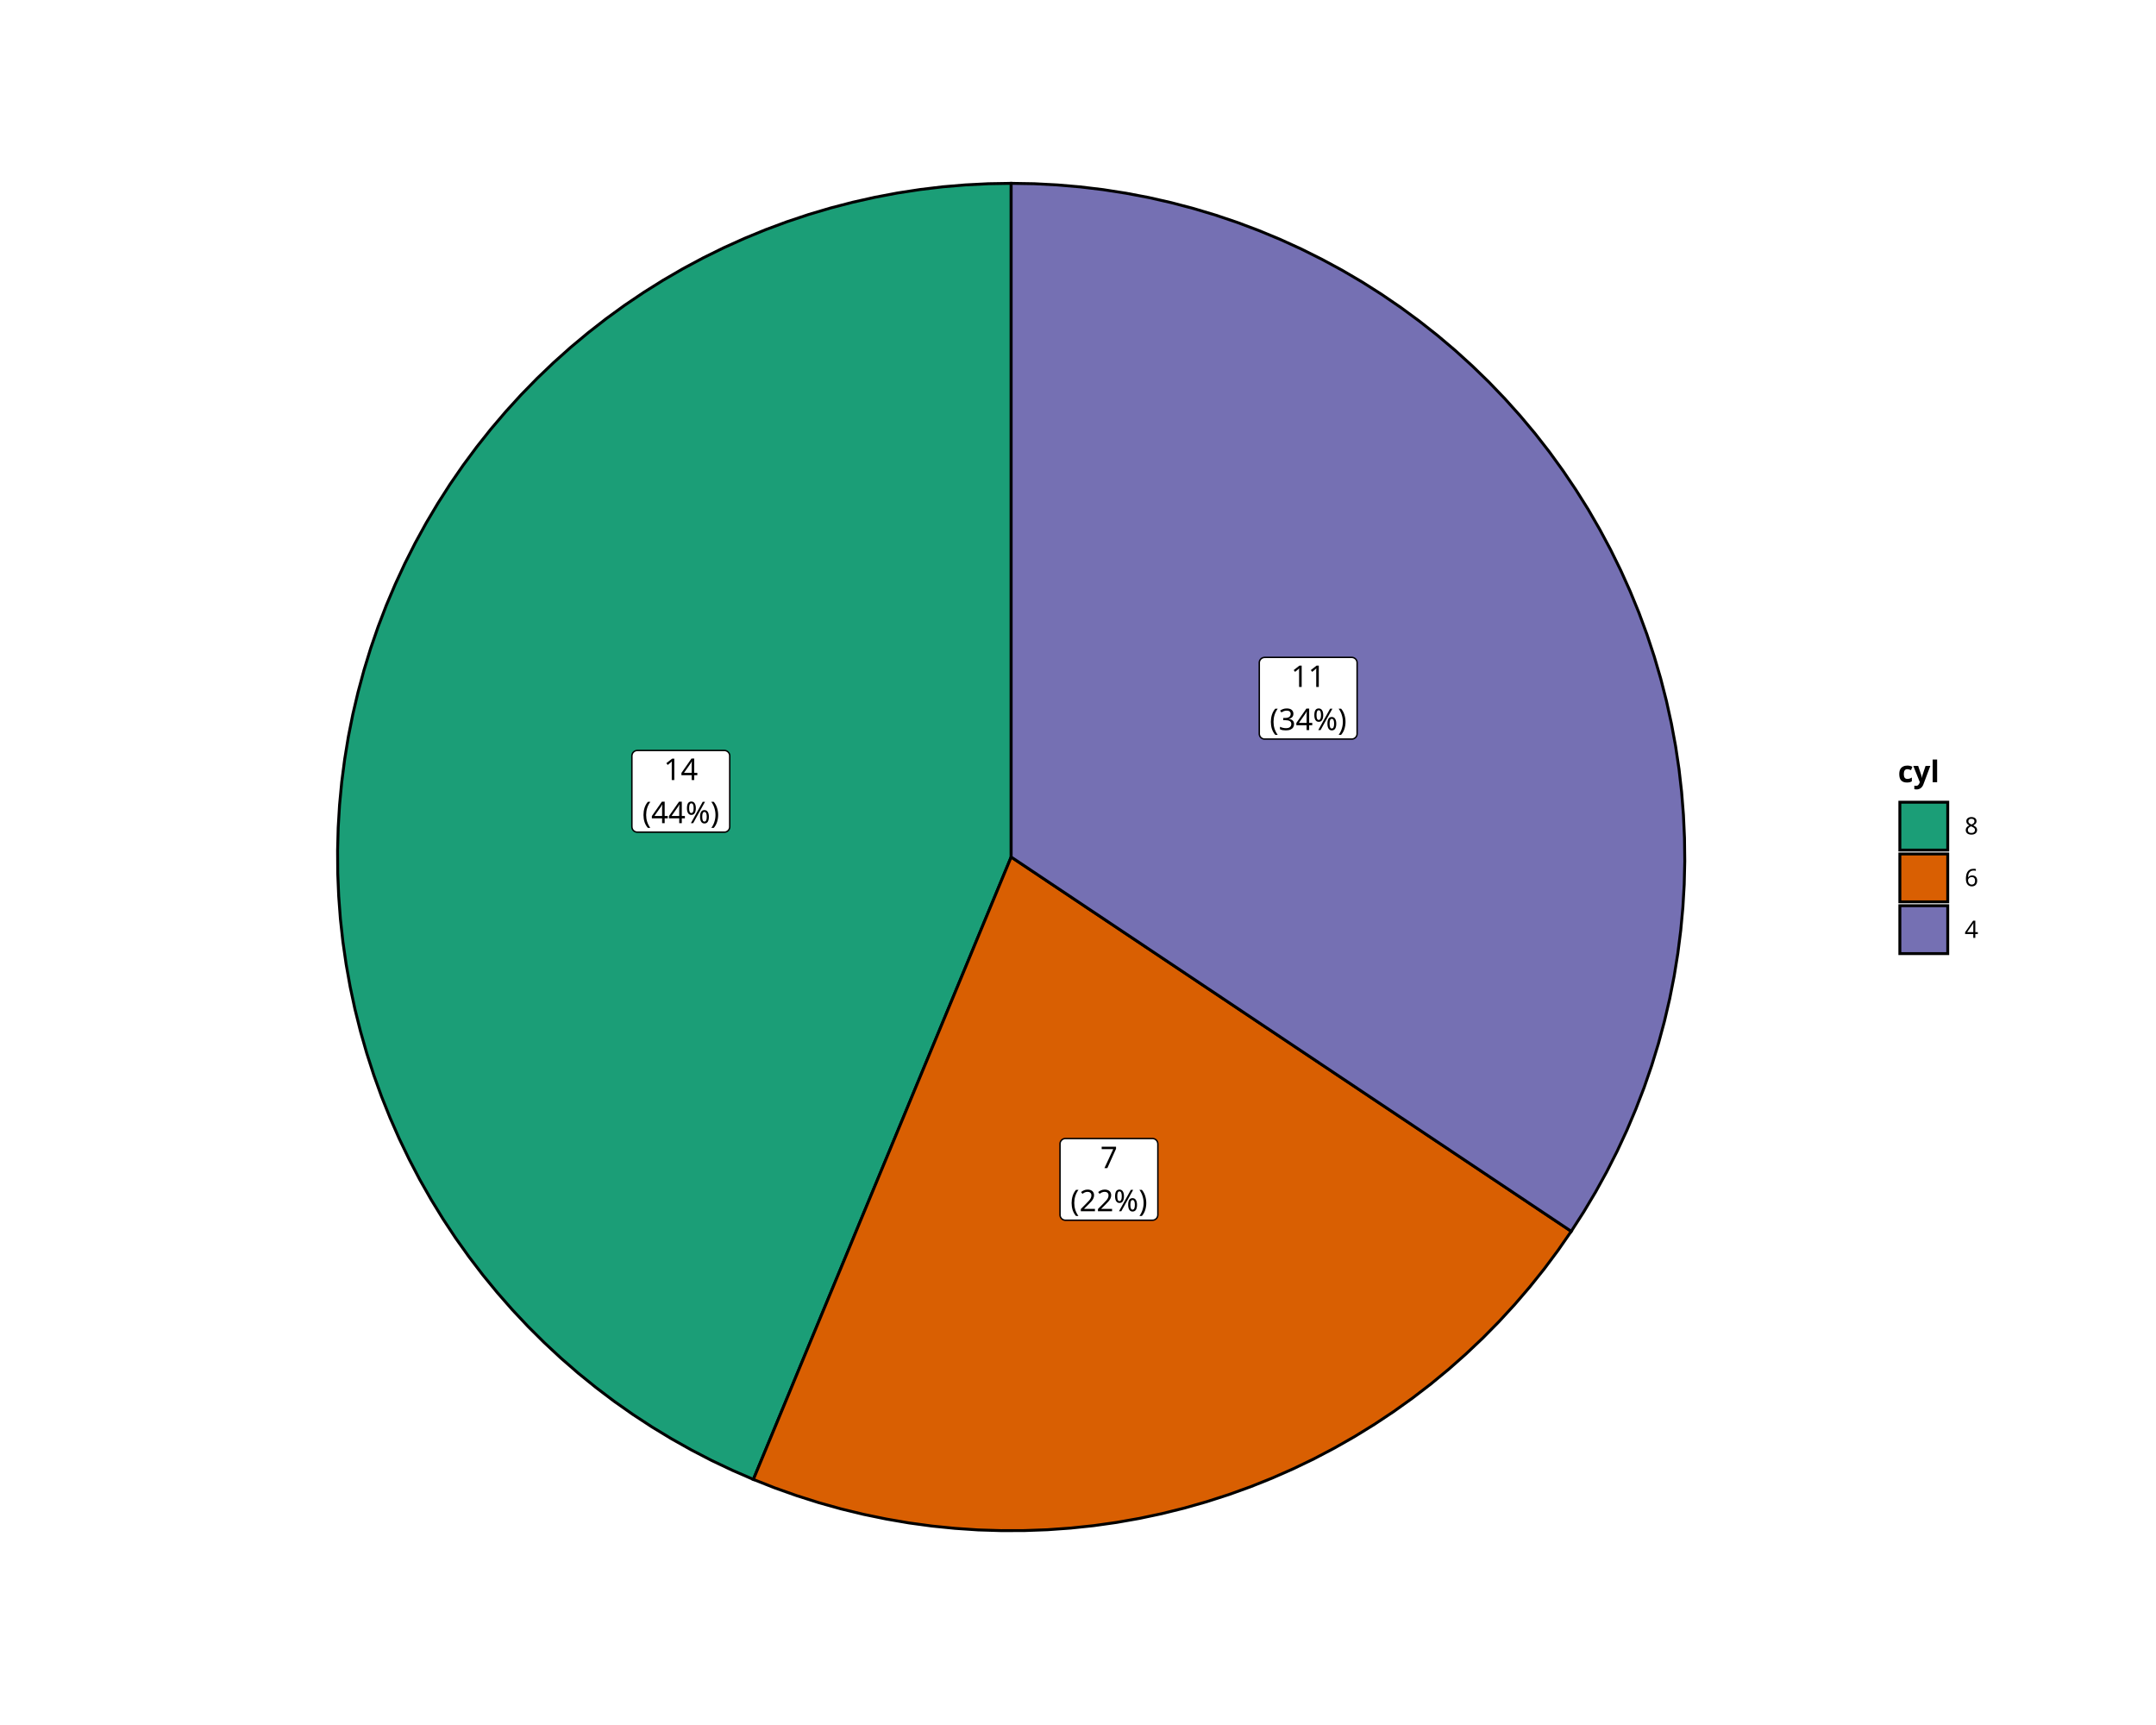
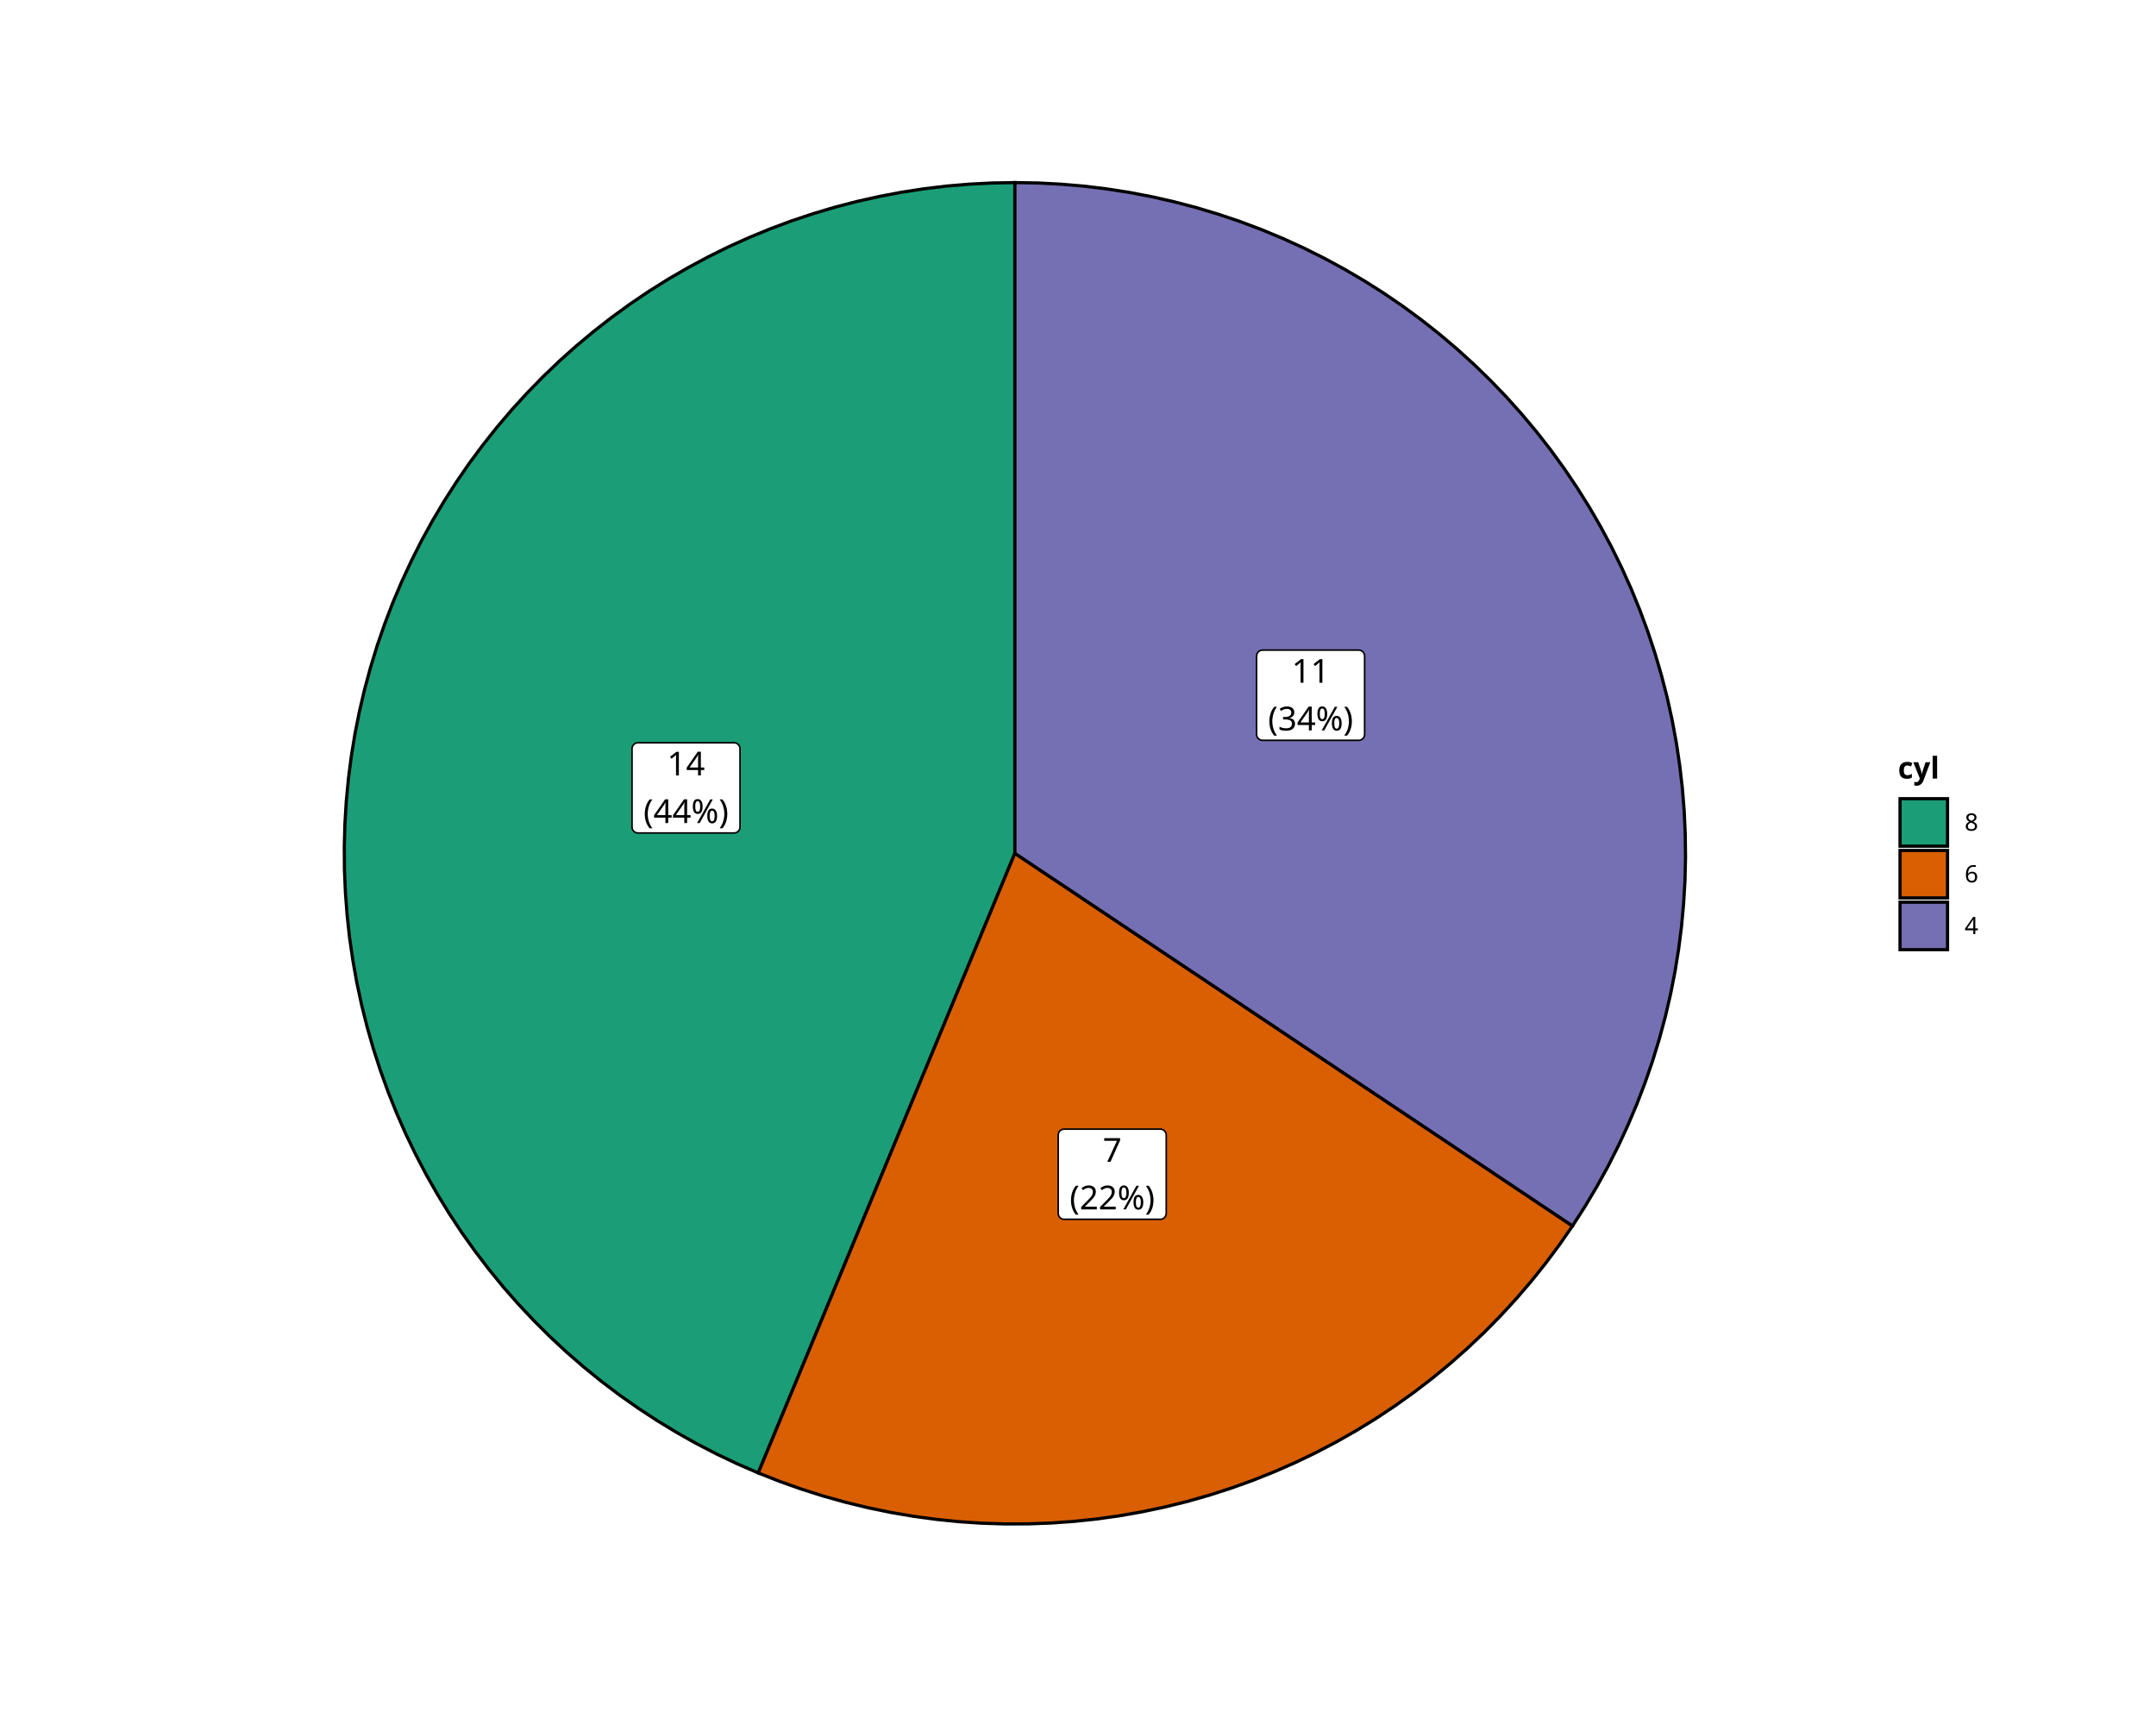
<svg xmlns="http://www.w3.org/2000/svg" class="svglite" data-engine-version="2.0" width="720.00pt" height="576.00pt" viewBox="0 0 720.00 576.00">
  <defs>
    <style type="text/css">
    .svglite line, .svglite polyline, .svglite polygon, .svglite path, .svglite rect, .svglite circle {
      fill: none;
      stroke: #000000;
      stroke-linecap: round;
      stroke-linejoin: round;
      stroke-miterlimit: 10.00;
    }
  </style>
  </defs>
  <rect width="100%" height="100%" style="stroke: none; fill: #FFFFFF;" />
  <defs>
    <clipPath id="cpMC4wMHw3MjAuMDB8MC4wMHw1NzYuMDA=">
      <rect x="0.00" y="0.00" width="720.00" height="576.00" />
    </clipPath>
  </defs>
  <g clip-path="url(#cpMC4wMHw3MjAuMDB8MC4wMHw1NzYuMDA=)">
</g>
  <defs>
    <clipPath id="cpNDkuNTF8NjcwLjQ5fDAuMDB8NTc2LjAw">
      <rect x="49.51" y="0.00" width="620.98" height="576.00" />
    </clipPath>
  </defs>
  <g clip-path="url(#cpNDkuNTF8NjcwLjQ5fDAuMDB8NTc2LjAw)">
    <rect x="49.51" y="0.00" width="620.98" height="576.00" style="stroke-width: 0.97; stroke: #FFFFFF; fill: #FFFFFF;" />
  </g>
  <g clip-path="url(#cpMC4wMHw3MjAuMDB8MC4wMHw1NzYuMDA=)">
</g>
  <defs>
-     <clipPath id="cpNTYuNDl8NjE4Ljg3fDQuOTh8NTY3LjM3">
-       <rect x="56.49" y="4.98" width="562.38" height="562.38" />
+     <clipPath id="cpNTguOTh8NjE4Ljg3fDQuOTh8NTY0Ljg3">
+       <rect x="58.98" y="4.98" width="559.89" height="559.89" />
    </clipPath>
  </defs>
-   <g clip-path="url(#cpNTYuNDl8NjE4Ljg3fDQuOTh8NTY3LjM3)">
-     <rect x="56.49" y="4.98" width="562.38" height="562.38" style="stroke-width: 0.97; stroke: none; fill: #FFFFFF;" />
-     <polygon points="337.68,286.17 337.68,278.42 337.68,270.66 337.68,262.90 337.68,255.15 337.68,247.39 337.68,239.63 337.68,231.87 337.68,224.12 337.68,216.36 337.68,208.60 337.68,200.85 337.68,193.09 337.68,185.33 337.68,177.58 337.68,169.82 337.68,162.06 337.68,154.30 337.68,146.55 337.68,138.79 337.68,131.03 337.68,123.28 337.68,115.52 337.68,107.76 337.68,100.00 337.68,92.25 337.68,84.49 337.68,76.73 337.68,68.98 337.68,61.22 330.05,61.35 322.42,61.74 314.81,62.38 307.23,63.29 299.69,64.45 292.19,65.87 284.74,67.54 277.35,69.46 270.03,71.63 262.79,74.05 255.64,76.71 248.58,79.62 241.62,82.76 234.77,86.14 228.05,89.74 221.44,93.58 214.98,97.63 208.65,101.90 202.47,106.39 196.45,111.08 190.59,115.97 184.90,121.06 179.38,126.34 174.05,131.80 168.91,137.44 163.96,143.25 159.21,149.23 154.67,155.36 150.33,161.65 146.22,168.08 142.32,174.64 138.65,181.34 135.21,188.15 132.00,195.08 129.02,202.11 126.29,209.23 123.80,216.45 121.56,223.75 119.57,231.12 117.82,238.55 116.33,246.04 115.10,253.57 114.12,261.14 113.40,268.74 112.94,276.36 112.74,283.99 112.79,291.63 113.11,299.25 113.68,306.87 114.51,314.45 115.60,322.01 116.94,329.52 118.54,336.99 120.39,344.40 122.49,351.73 124.84,359.00 127.43,366.18 130.27,373.27 133.34,380.25 136.65,387.13 140.19,393.90 143.96,400.53 147.95,407.04 152.16,413.41 156.59,419.63 161.22,425.70 166.06,431.60 171.09,437.34 176.32,442.91 181.73,448.29 187.32,453.49 193.08,458.50 199.01,463.30 205.10,467.91 211.34,472.30 217.73,476.48 224.26,480.44 230.92,484.18 237.69,487.69 244.59,490.96 251.59,494.00 254.56,486.84 257.53,479.67 260.50,472.50 263.47,465.34 266.43,458.17 269.40,451.00 272.37,443.84 275.34,436.67 278.31,429.50 281.28,422.34 284.25,415.17 287.21,408.00 290.18,400.84 293.15,393.67 296.12,386.51 299.09,379.34 302.06,372.17 305.02,365.01 307.99,357.84 310.96,350.67 313.93,343.51 316.90,336.34 319.87,329.17 322.84,322.01 325.80,314.84 328.77,307.67 331.74,300.51 334.71,293.34 337.68,286.17 " style="stroke-width: 0.97; stroke-linecap: butt; stroke-linejoin: miter; fill: #1B9E77;" />
-     <polygon points="337.68,286.17 334.71,293.34 331.74,300.51 328.77,307.67 325.80,314.84 322.84,322.01 319.87,329.17 316.90,336.34 313.93,343.51 310.96,350.67 307.99,357.84 305.02,365.01 302.06,372.17 299.09,379.34 296.12,386.51 293.15,393.67 290.18,400.84 287.21,408.00 284.25,415.17 281.28,422.34 278.31,429.50 275.34,436.67 272.37,443.84 269.40,451.00 266.43,458.17 263.47,465.34 260.50,472.50 257.53,479.67 254.56,486.84 251.59,494.00 258.78,496.84 266.07,499.42 273.44,501.76 280.88,503.84 288.39,505.66 295.96,507.22 303.58,508.53 311.24,509.57 318.93,510.34 326.64,510.86 334.37,511.10 342.09,511.08 349.82,510.80 357.53,510.25 365.21,509.44 372.87,508.36 380.48,507.02 388.04,505.42 395.54,503.56 402.98,501.44 410.34,499.07 417.61,496.45 424.78,493.58 431.86,490.46 438.82,487.11 445.66,483.51 452.38,479.69 458.96,475.63 465.40,471.35 471.68,466.86 477.81,462.15 483.77,457.23 489.56,452.11 495.18,446.79 500.60,441.29 505.83,435.60 510.87,429.73 515.70,423.70 520.32,417.50 524.72,411.15 518.27,406.84 511.82,402.53 505.37,398.22 498.92,393.91 492.47,389.60 486.02,385.29 479.57,380.98 473.12,376.67 466.67,372.36 460.22,368.06 453.77,363.75 447.32,359.44 440.87,355.13 434.42,350.82 427.97,346.51 421.52,342.20 415.07,337.89 408.63,333.58 402.18,329.27 395.73,324.96 389.28,320.65 382.83,316.34 376.38,312.03 369.93,307.72 363.48,303.41 357.03,299.10 350.58,294.79 344.13,290.48 337.68,286.17 " style="stroke-width: 0.97; stroke-linecap: butt; stroke-linejoin: miter; fill: #D95F02;" />
-     <polygon points="337.68,286.17 344.13,290.48 350.58,294.79 357.03,299.10 363.48,303.41 369.93,307.72 376.38,312.03 382.83,316.34 389.28,320.65 395.73,324.96 402.18,329.27 408.63,333.58 415.07,337.89 421.52,342.20 427.97,346.51 434.42,350.82 440.87,355.13 447.32,359.44 453.77,363.75 460.22,368.06 466.67,372.36 473.12,376.67 479.57,380.98 486.02,385.29 492.47,389.60 498.92,393.91 505.37,398.22 511.82,402.53 518.27,406.84 524.72,411.15 528.89,404.67 532.84,398.04 536.56,391.29 540.05,384.41 543.30,377.41 546.30,370.31 549.07,363.11 551.58,355.82 553.84,348.45 555.85,341.00 557.60,333.49 559.09,325.93 560.32,318.31 561.29,310.66 562.00,302.98 562.45,295.29 562.63,287.58 562.54,279.86 562.19,272.16 561.58,264.47 560.71,256.81 559.57,249.18 558.17,241.60 556.51,234.07 554.60,226.60 552.43,219.20 550.01,211.88 547.34,204.64 544.42,197.50 541.26,190.47 537.86,183.55 534.22,176.75 530.36,170.07 526.26,163.54 521.95,157.15 517.42,150.90 512.68,144.82 507.73,138.91 502.58,133.17 497.24,127.60 491.71,122.23 486.00,117.04 480.12,112.06 474.06,107.28 467.85,102.71 461.49,98.36 454.98,94.22 448.33,90.31 441.55,86.64 434.65,83.19 427.64,79.99 420.52,77.03 413.30,74.31 405.99,71.84 398.60,69.63 391.15,67.67 383.63,65.96 376.05,64.52 368.43,63.33 360.77,62.41 353.09,61.75 345.39,61.35 337.68,61.22 337.68,68.98 337.68,76.73 337.68,84.49 337.68,92.25 337.68,100.00 337.68,107.76 337.68,115.52 337.68,123.28 337.68,131.03 337.68,138.79 337.68,146.55 337.68,154.30 337.68,162.06 337.68,169.82 337.68,177.58 337.68,185.33 337.68,193.09 337.68,200.85 337.68,208.60 337.68,216.36 337.68,224.12 337.68,231.87 337.68,239.63 337.68,247.39 337.68,255.15 337.68,262.90 337.68,270.66 337.68,278.42 337.68,286.17 " style="stroke-width: 0.97; stroke-linecap: butt; stroke-linejoin: miter; fill: #7570B3;" />
-     <polygon points="212.82,277.87 241.90,277.87 241.83,277.87 242.12,277.86 242.40,277.80 242.67,277.70 242.92,277.55 243.15,277.37 243.34,277.15 243.49,276.91 243.61,276.64 243.68,276.36 243.70,276.07 243.70,276.07 243.70,252.39 243.70,252.39 243.68,252.10 243.61,251.82 243.49,251.55 243.34,251.31 243.15,251.09 242.92,250.91 242.67,250.76 242.40,250.66 242.12,250.60 241.90,250.59 212.82,250.59 213.04,250.60 212.75,250.59 212.46,250.63 212.19,250.71 211.92,250.83 211.69,250.99 211.48,251.20 211.30,251.43 211.17,251.68 211.08,251.96 211.03,252.24 211.02,252.39 211.02,276.07 211.03,275.93 211.03,276.22 211.08,276.50 211.17,276.78 211.30,277.03 211.48,277.26 211.69,277.47 211.92,277.63 212.19,277.75 212.46,277.83 212.75,277.87 " style="stroke-width: 0.48; fill: #FFFFFF;" />
-     <text x="227.36" y="260.47" text-anchor="middle" style="font-size: 10.00px; font-family: sans;" textLength="11.12px" lengthAdjust="spacingAndGlyphs">14</text>
-     <text x="227.36" y="274.87" text-anchor="middle" style="font-size: 10.00px; font-family: sans;" textLength="26.68px" lengthAdjust="spacingAndGlyphs">(44%)</text>
-     <polygon points="355.79,407.45 384.87,407.45 384.79,407.45 385.08,407.43 385.37,407.38 385.64,407.27 385.89,407.13 386.11,406.95 386.31,406.73 386.46,406.48 386.57,406.22 386.64,405.94 386.67,405.65 386.67,405.65 386.67,381.97 386.67,381.97 386.64,381.68 386.57,381.40 386.46,381.13 386.31,380.88 386.11,380.67 385.89,380.48 385.64,380.34 385.37,380.24 385.08,380.18 384.87,380.17 355.79,380.17 356.01,380.18 355.72,380.17 355.43,380.20 355.15,380.28 354.89,380.41 354.65,380.57 354.44,380.77 354.27,381.00 354.13,381.26 354.04,381.54 354.00,381.82 353.99,381.97 353.99,405.65 354.00,405.50 354.00,405.79 354.04,406.08 354.13,406.35 354.27,406.61 354.44,406.84 354.65,407.04 354.89,407.21 355.15,407.33 355.43,407.41 355.72,407.45 " style="stroke-width: 0.48; fill: #FFFFFF;" />
-     <text x="370.33" y="390.05" text-anchor="middle" style="font-size: 10.00px; font-family: sans;" textLength="5.56px" lengthAdjust="spacingAndGlyphs">7</text>
-     <text x="370.33" y="404.45" text-anchor="middle" style="font-size: 10.00px; font-family: sans;" textLength="26.68px" lengthAdjust="spacingAndGlyphs">(22%)</text>
-     <polygon points="422.34,246.79 451.41,246.79 451.34,246.79 451.63,246.78 451.91,246.72 452.18,246.62 452.43,246.47 452.66,246.29 452.85,246.07 453.01,245.83 453.12,245.56 453.19,245.28 453.21,244.99 453.21,244.99 453.21,221.31 453.21,221.31 453.19,221.02 453.12,220.74 453.01,220.47 452.85,220.23 452.66,220.01 452.43,219.83 452.18,219.68 451.91,219.58 451.63,219.52 451.41,219.51 422.34,219.51 422.55,219.52 422.26,219.51 421.98,219.55 421.70,219.63 421.44,219.75 421.20,219.92 420.99,220.12 420.81,220.35 420.68,220.61 420.59,220.88 420.54,221.17 420.54,221.31 420.54,244.99 420.54,244.85 420.54,245.14 420.59,245.42 420.68,245.70 420.81,245.96 420.99,246.19 421.20,246.39 421.44,246.55 421.70,246.68 421.98,246.76 422.26,246.79 " style="stroke-width: 0.48; fill: #FFFFFF;" />
-     <text x="436.87" y="229.39" text-anchor="middle" style="font-size: 10.00px; font-family: sans;" textLength="11.12px" lengthAdjust="spacingAndGlyphs">11</text>
-     <text x="436.87" y="243.79" text-anchor="middle" style="font-size: 10.00px; font-family: sans;" textLength="26.68px" lengthAdjust="spacingAndGlyphs">(34%)</text>
+   <g clip-path="url(#cpNTguOTh8NjE4Ljg3fDQuOTh8NTY0Ljg3)">
+     <rect x="58.98" y="4.98" width="559.89" height="559.89" style="stroke-width: 0.97; stroke: none; fill: #FFFFFF;" />
+     <polygon points="338.92,284.93 338.92,277.21 338.92,269.48 338.92,261.76 338.92,254.04 338.92,246.31 338.92,238.59 338.92,230.87 338.92,223.15 338.92,215.42 338.92,207.70 338.92,199.98 338.92,192.26 338.92,184.53 338.92,176.81 338.92,169.09 338.92,161.37 338.92,153.64 338.92,145.92 338.92,138.20 338.92,130.47 338.92,122.75 338.92,115.03 338.92,107.31 338.92,99.58 338.92,91.86 338.92,84.14 338.92,76.42 338.92,68.69 338.92,60.97 331.32,61.10 323.73,61.49 316.16,62.13 308.62,63.03 301.10,64.19 293.64,65.60 286.22,67.26 278.86,69.17 271.58,71.34 264.37,73.74 257.25,76.40 250.22,79.29 243.29,82.41 236.48,85.78 229.78,89.37 223.20,93.18 216.77,97.22 210.47,101.47 204.32,105.94 198.32,110.61 192.49,115.48 186.82,120.54 181.33,125.80 176.02,131.24 170.90,136.85 165.97,142.64 161.25,148.59 156.72,154.70 152.41,160.96 148.31,167.36 144.43,173.89 140.77,180.55 137.35,187.34 134.15,194.23 131.19,201.23 128.47,208.33 125.99,215.51 123.76,222.78 121.78,230.12 120.04,237.52 118.56,244.97 117.33,252.47 116.36,260.01 115.64,267.57 115.18,275.16 114.98,282.76 115.03,290.36 115.35,297.95 115.92,305.53 116.74,313.08 117.83,320.61 119.16,328.09 120.76,335.52 122.60,342.89 124.69,350.20 127.03,357.43 129.61,364.58 132.43,371.63 135.49,378.59 138.79,385.44 142.31,392.17 146.07,398.78 150.04,405.26 154.23,411.60 158.64,417.79 163.25,423.83 168.06,429.72 173.07,435.43 178.28,440.97 183.66,446.33 189.23,451.51 194.97,456.49 200.87,461.28 206.93,465.86 213.15,470.23 219.51,474.39 226.01,478.34 232.63,482.06 239.38,485.55 246.25,488.81 253.22,491.84 256.17,484.70 259.13,477.57 262.08,470.43 265.04,463.30 268.00,456.16 270.95,449.03 273.91,441.89 276.86,434.76 279.82,427.62 282.77,420.49 285.73,413.35 288.68,406.22 291.64,399.09 294.59,391.95 297.55,384.82 300.50,377.68 303.46,370.55 306.41,363.41 309.37,356.28 312.33,349.14 315.28,342.01 318.24,334.87 321.19,327.74 324.15,320.60 327.10,313.47 330.06,306.33 333.01,299.20 335.97,292.06 338.92,284.93 " style="stroke-width: 1.07; stroke-linecap: butt; stroke-linejoin: miter; fill: #1B9E77;" />
+     <polygon points="338.92,284.93 335.97,292.06 333.01,299.20 330.06,306.33 327.10,313.47 324.15,320.60 321.19,327.74 318.24,334.87 315.28,342.01 312.33,349.14 309.37,356.28 306.41,363.41 303.46,370.55 300.50,377.68 297.55,384.82 294.59,391.95 291.64,399.09 288.68,406.22 285.73,413.35 282.77,420.49 279.82,427.62 276.86,434.76 273.91,441.89 270.95,449.03 268.00,456.16 265.04,463.30 262.08,470.43 259.13,477.57 256.17,484.70 253.22,491.84 260.38,494.66 267.63,497.23 274.96,499.56 282.38,501.63 289.85,503.44 297.39,505.00 304.98,506.30 312.60,507.33 320.26,508.11 327.93,508.62 335.63,508.86 343.32,508.84 351.01,508.56 358.69,508.01 366.34,507.20 373.96,506.13 381.54,504.79 389.06,503.20 396.53,501.35 403.93,499.24 411.26,496.88 418.50,494.27 425.64,491.41 432.69,488.31 439.62,484.97 446.43,481.39 453.12,477.59 459.67,473.55 466.08,469.29 472.33,464.81 478.44,460.12 484.37,455.23 490.14,450.13 495.72,444.84 501.12,439.36 506.33,433.69 511.35,427.85 516.15,421.85 520.75,415.68 525.14,409.35 518.72,405.06 512.29,400.77 505.87,396.48 499.45,392.19 493.03,387.90 486.61,383.61 480.19,379.32 473.77,375.03 467.35,370.74 460.93,366.45 454.50,362.16 448.08,357.87 441.66,353.58 435.24,349.29 428.82,344.99 422.40,340.70 415.98,336.41 409.56,332.12 403.14,327.83 396.71,323.54 390.29,319.25 383.87,314.96 377.45,310.67 371.03,306.38 364.61,302.09 358.19,297.80 351.77,293.51 345.34,289.22 338.92,284.93 " style="stroke-width: 1.07; stroke-linecap: butt; stroke-linejoin: miter; fill: #D95F02;" />
+     <polygon points="338.92,284.93 345.34,289.22 351.77,293.51 358.19,297.80 364.61,302.09 371.03,306.38 377.45,310.67 383.87,314.96 390.29,319.25 396.71,323.54 403.14,327.83 409.56,332.12 415.98,336.41 422.40,340.70 428.82,344.99 435.24,349.29 441.66,353.58 448.08,357.87 454.50,362.16 460.93,366.45 467.35,370.74 473.77,375.03 480.19,379.32 486.61,383.61 493.03,387.90 499.45,392.19 505.87,396.48 512.29,400.77 518.72,405.06 525.14,409.35 529.29,402.90 533.22,396.30 536.93,389.58 540.40,382.73 543.63,375.76 546.63,368.69 549.37,361.53 551.88,354.27 554.13,346.93 556.13,339.51 557.87,332.04 559.36,324.50 560.58,316.93 561.55,309.31 562.25,301.66 562.70,294.00 562.88,286.32 562.79,278.65 562.45,270.98 561.84,263.32 560.96,255.70 559.83,248.10 558.44,240.55 556.79,233.05 554.88,225.62 552.72,218.25 550.31,210.96 547.65,203.76 544.75,196.65 541.60,189.65 538.22,182.76 534.60,175.99 530.75,169.34 526.67,162.84 522.38,156.47 517.87,150.26 513.15,144.20 508.22,138.32 503.10,132.60 497.78,127.06 492.27,121.71 486.59,116.55 480.73,111.59 474.71,106.83 468.52,102.28 462.18,97.94 455.70,93.83 449.08,89.94 442.34,86.28 435.47,82.85 428.48,79.66 421.39,76.71 414.21,74.00 406.93,71.55 399.58,69.34 392.15,67.39 384.67,65.69 377.13,64.25 369.54,63.07 361.92,62.15 354.27,61.50 346.60,61.10 338.92,60.97 338.92,68.69 338.92,76.42 338.92,84.14 338.92,91.86 338.92,99.58 338.92,107.31 338.92,115.03 338.92,122.75 338.92,130.47 338.92,138.20 338.92,145.92 338.92,153.64 338.92,161.37 338.92,169.09 338.92,176.81 338.92,184.53 338.92,192.26 338.92,199.98 338.92,207.70 338.92,215.42 338.92,223.15 338.92,230.87 338.92,238.59 338.92,246.31 338.92,254.04 338.92,261.76 338.92,269.48 338.92,277.21 338.92,284.93 " style="stroke-width: 1.07; stroke-linecap: butt; stroke-linejoin: miter; fill: #7570B3;" />
+     <polygon points="213.05,278.14 245.15,278.14 245.07,278.14 245.39,278.13 245.70,278.06 246.00,277.95 246.27,277.79 246.52,277.59 246.73,277.35 246.91,277.08 247.03,276.78 247.11,276.47 247.13,276.15 247.13,276.15 247.13,250.01 247.13,250.01 247.11,249.69 247.03,249.38 246.91,249.09 246.73,248.82 246.52,248.58 246.27,248.37 246.00,248.21 245.70,248.10 245.39,248.04 245.15,248.02 213.05,248.02 213.29,248.04 212.97,248.02 212.65,248.06 212.34,248.15 212.05,248.29 211.79,248.47 211.56,248.69 211.37,248.95 211.22,249.23 211.12,249.53 211.07,249.85 211.06,250.01 211.06,276.15 211.07,275.99 211.07,276.31 211.12,276.63 211.22,276.93 211.37,277.22 211.56,277.47 211.79,277.69 212.05,277.88 212.34,278.01 212.65,278.10 212.97,278.14 " style="stroke-width: 0.53; fill: #FFFFFF;" />
+     <text x="229.10" y="258.93" text-anchor="middle" style="font-size: 11.04px; font-family: sans;" textLength="12.28px" lengthAdjust="spacingAndGlyphs">14</text>
+     <text x="229.10" y="274.83" text-anchor="middle" style="font-size: 11.04px; font-family: sans;" textLength="29.45px" lengthAdjust="spacingAndGlyphs">(44%)</text>
+     <polygon points="355.38,407.14 387.48,407.14 387.40,407.14 387.72,407.13 388.03,407.07 388.33,406.95 388.61,406.79 388.86,406.59 389.07,406.35 389.24,406.08 389.36,405.79 389.44,405.48 389.47,405.16 389.47,405.16 389.47,379.01 389.47,379.01 389.44,378.69 389.36,378.38 389.24,378.09 389.07,377.82 388.86,377.58 388.61,377.38 388.33,377.22 388.03,377.10 387.72,377.04 387.48,377.03 355.38,377.03 355.62,377.04 355.30,377.03 354.98,377.07 354.68,377.15 354.39,377.29 354.12,377.47 353.89,377.70 353.70,377.95 353.55,378.23 353.45,378.54 353.40,378.85 353.39,379.01 353.39,405.16 353.40,405.00 353.40,405.32 353.45,405.63 353.55,405.94 353.70,406.22 353.89,406.47 354.12,406.70 354.39,406.88 354.68,407.01 354.98,407.10 355.30,407.14 " style="stroke-width: 0.53; fill: #FFFFFF;" />
+     <text x="371.43" y="387.94" text-anchor="middle" style="font-size: 11.04px; font-family: sans;" textLength="6.14px" lengthAdjust="spacingAndGlyphs">7</text>
+     <text x="371.43" y="403.83" text-anchor="middle" style="font-size: 11.04px; font-family: sans;" textLength="29.45px" lengthAdjust="spacingAndGlyphs">(22%)</text>
+     <polygon points="421.63,247.20 453.73,247.20 453.65,247.20 453.97,247.19 454.28,247.12 454.58,247.01 454.86,246.85 455.11,246.65 455.32,246.41 455.49,246.14 455.61,245.84 455.69,245.53 455.72,245.21 455.72,245.21 455.72,219.07 455.72,219.07 455.69,218.75 455.61,218.44 455.49,218.15 455.32,217.88 455.11,217.64 454.86,217.43 454.58,217.27 454.28,217.16 453.97,217.10 453.73,217.08 421.63,217.08 421.87,217.10 421.55,217.08 421.23,217.12 420.93,217.21 420.64,217.35 420.37,217.53 420.14,217.75 419.95,218.01 419.80,218.29 419.70,218.59 419.65,218.91 419.64,219.07 419.64,245.21 419.65,245.05 419.65,245.37 419.70,245.69 419.80,245.99 419.95,246.28 420.14,246.53 420.37,246.75 420.64,246.93 420.93,247.07 421.23,247.16 421.55,247.20 " style="stroke-width: 0.53; fill: #FFFFFF;" />
+     <text x="437.68" y="227.99" text-anchor="middle" style="font-size: 11.04px; font-family: sans;" textLength="12.28px" lengthAdjust="spacingAndGlyphs">11</text>
+     <text x="437.68" y="243.89" text-anchor="middle" style="font-size: 11.04px; font-family: sans;" textLength="29.45px" lengthAdjust="spacingAndGlyphs">(34%)</text>
  </g>
  <g clip-path="url(#cpMC4wMHw3MjAuMDB8MC4wMHw1NzYuMDA=)">
-     <rect x="628.83" y="248.30" width="36.67" height="75.74" style="stroke-width: 0.97; stroke: none; fill: #FFFFFF;" />
-     <text x="633.81" y="261.20" style="font-size: 10.00px; font-weight: bold; font-family: sans;" textLength="12.23px" lengthAdjust="spacingAndGlyphs">cyl</text>
-     <rect x="633.81" y="267.22" width="17.28" height="17.28" style="stroke-width: 0.97; stroke: none; fill: #FFFFFF;" />
-     <rect x="634.46" y="267.87" width="15.99" height="15.99" style="stroke-width: 0.97; stroke-linecap: butt; stroke-linejoin: miter; fill: #1B9E77;" />
-     <rect x="633.81" y="284.50" width="17.28" height="17.28" style="stroke-width: 0.97; stroke: none; fill: #FFFFFF;" />
-     <rect x="634.46" y="285.15" width="15.99" height="15.99" style="stroke-width: 0.97; stroke-linecap: butt; stroke-linejoin: miter; fill: #D95F02;" />
-     <rect x="633.81" y="301.78" width="17.28" height="17.28" style="stroke-width: 0.97; stroke: none; fill: #FFFFFF;" />
-     <rect x="634.46" y="302.43" width="15.99" height="15.99" style="stroke-width: 0.97; stroke-linecap: butt; stroke-linejoin: miter; fill: #7570B3;" />
-     <text x="656.08" y="278.62" style="font-size: 8.00px; font-family: sans;" textLength="4.45px" lengthAdjust="spacingAndGlyphs">8</text>
-     <text x="656.08" y="295.90" style="font-size: 8.00px; font-family: sans;" textLength="4.45px" lengthAdjust="spacingAndGlyphs">6</text>
-     <text x="656.08" y="313.18" style="font-size: 8.00px; font-family: sans;" textLength="4.45px" lengthAdjust="spacingAndGlyphs">4</text>
+     <rect x="628.83" y="247.06" width="36.67" height="75.74" style="stroke-width: 0.97; stroke: none; fill: #FFFFFF;" />
+     <text x="633.81" y="259.96" style="font-size: 10.00px; font-weight: bold; font-family: sans;" textLength="12.23px" lengthAdjust="spacingAndGlyphs">cyl</text>
+     <rect x="633.81" y="265.98" width="17.28" height="17.28" style="stroke-width: 0.97; stroke: none; fill: #FFFFFF;" />
+     <rect x="634.52" y="266.69" width="15.86" height="15.86" style="stroke-width: 1.07; stroke-linecap: butt; stroke-linejoin: miter; fill: #1B9E77;" />
+     <rect x="633.81" y="283.26" width="17.28" height="17.28" style="stroke-width: 0.97; stroke: none; fill: #FFFFFF;" />
+     <rect x="634.52" y="283.97" width="15.86" height="15.86" style="stroke-width: 1.07; stroke-linecap: butt; stroke-linejoin: miter; fill: #D95F02;" />
+     <rect x="633.81" y="300.54" width="17.28" height="17.28" style="stroke-width: 0.97; stroke: none; fill: #FFFFFF;" />
+     <rect x="634.52" y="301.25" width="15.86" height="15.86" style="stroke-width: 1.07; stroke-linecap: butt; stroke-linejoin: miter; fill: #7570B3;" />
+     <text x="656.08" y="277.37" style="font-size: 8.00px; font-family: sans;" textLength="4.45px" lengthAdjust="spacingAndGlyphs">8</text>
+     <text x="656.08" y="294.65" style="font-size: 8.00px; font-family: sans;" textLength="4.45px" lengthAdjust="spacingAndGlyphs">6</text>
+     <text x="656.08" y="311.93" style="font-size: 8.00px; font-family: sans;" textLength="4.45px" lengthAdjust="spacingAndGlyphs">4</text>
  </g>
</svg>
